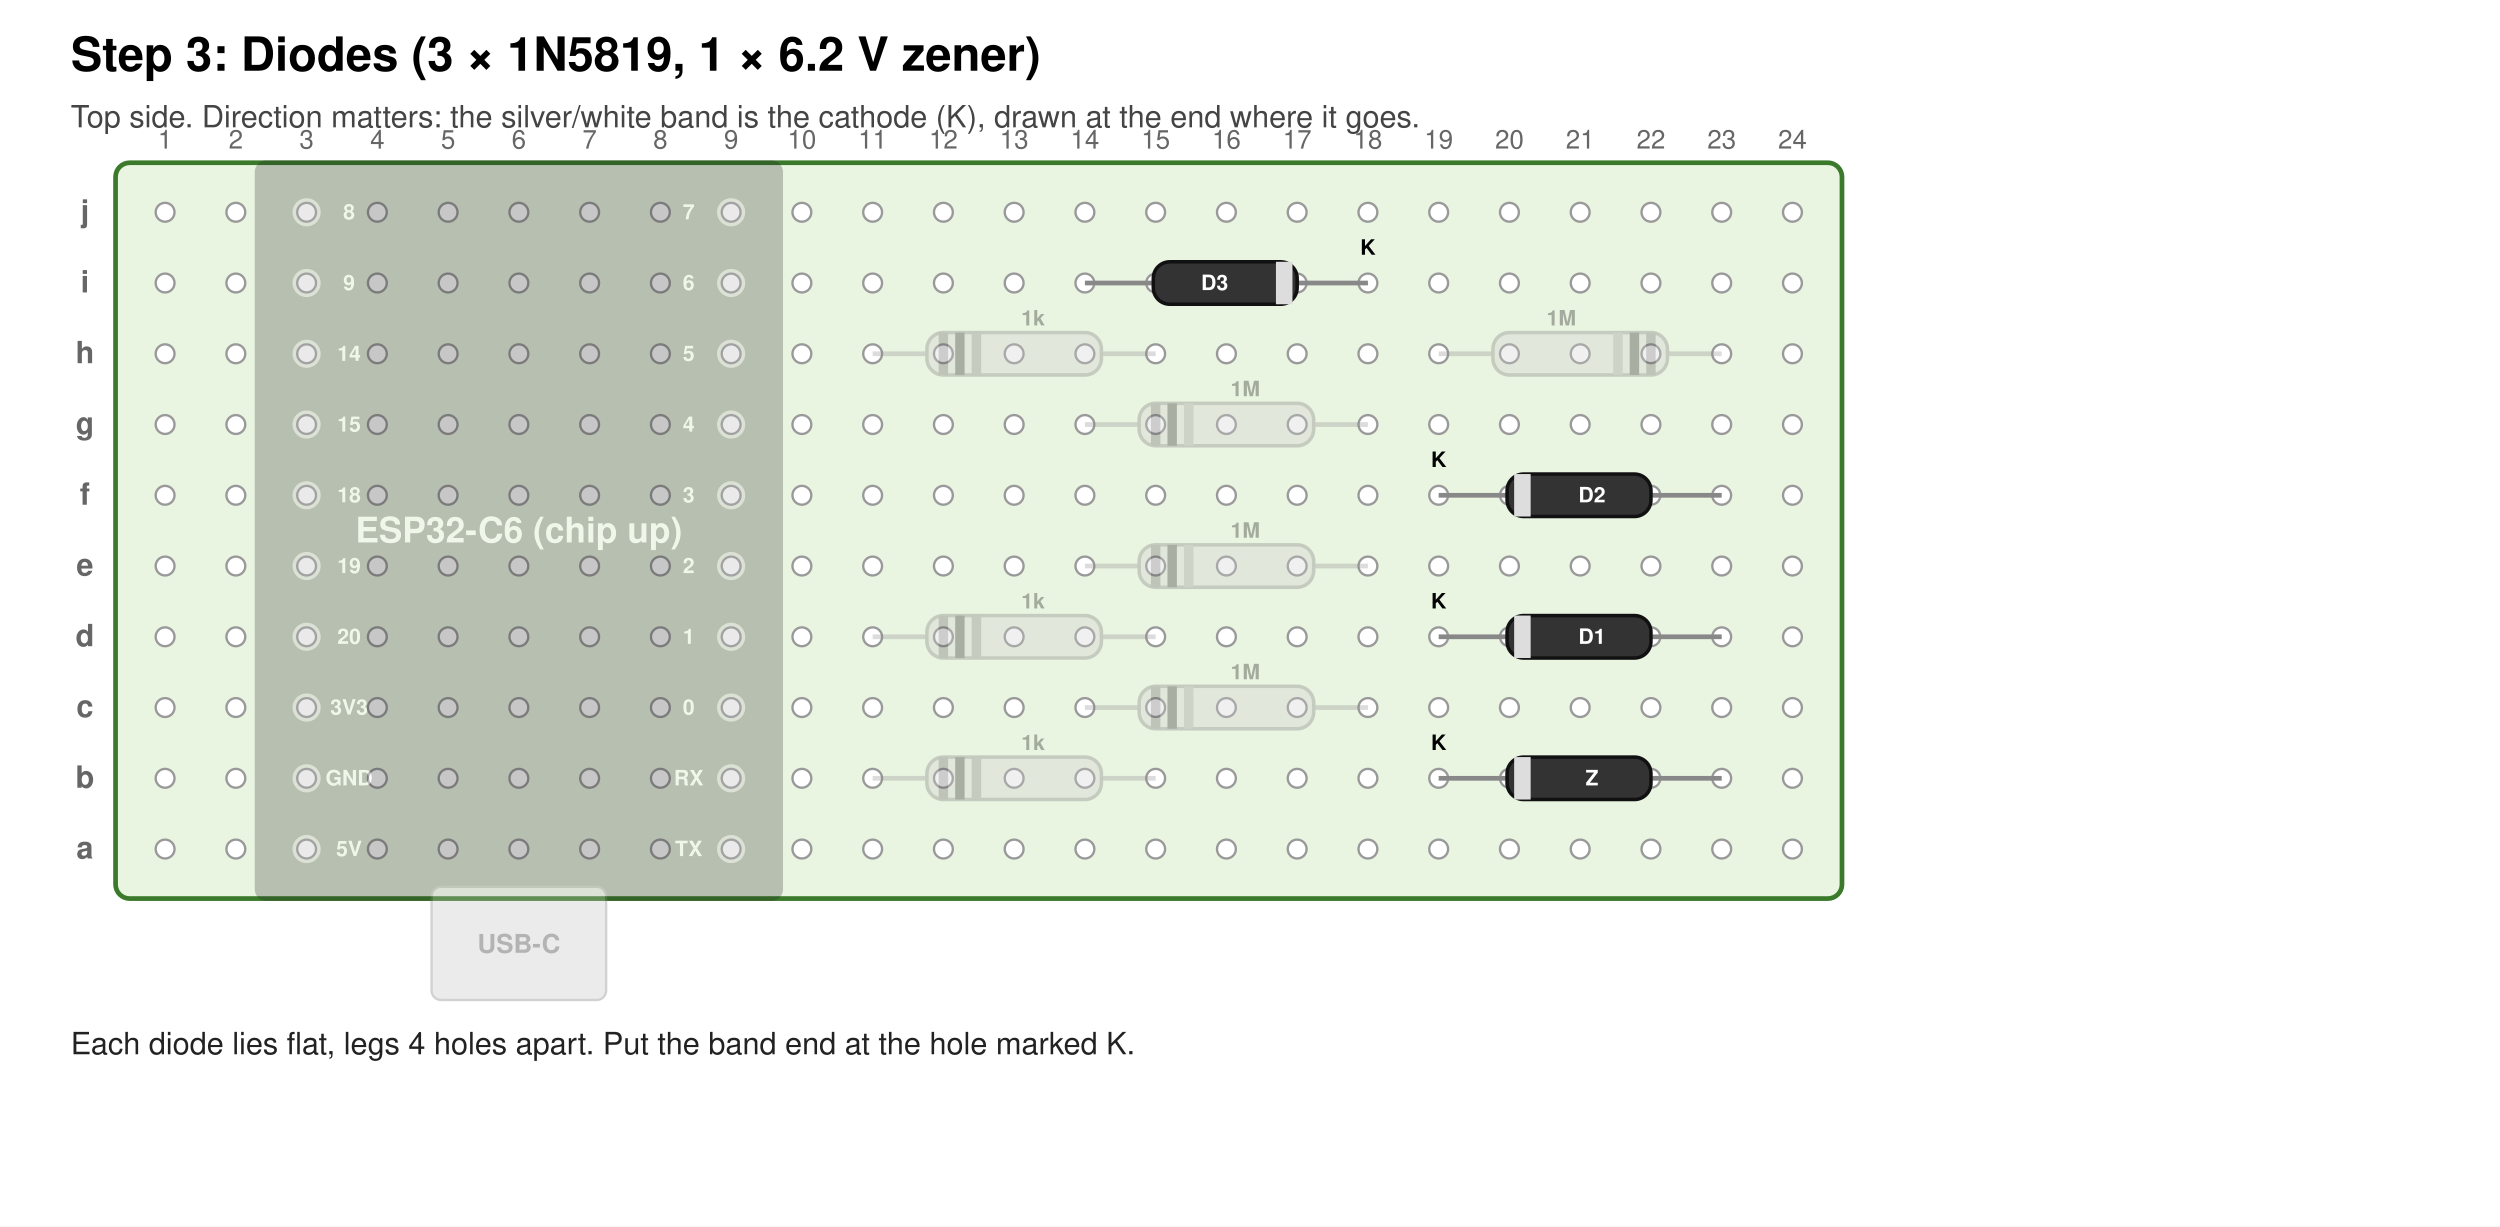
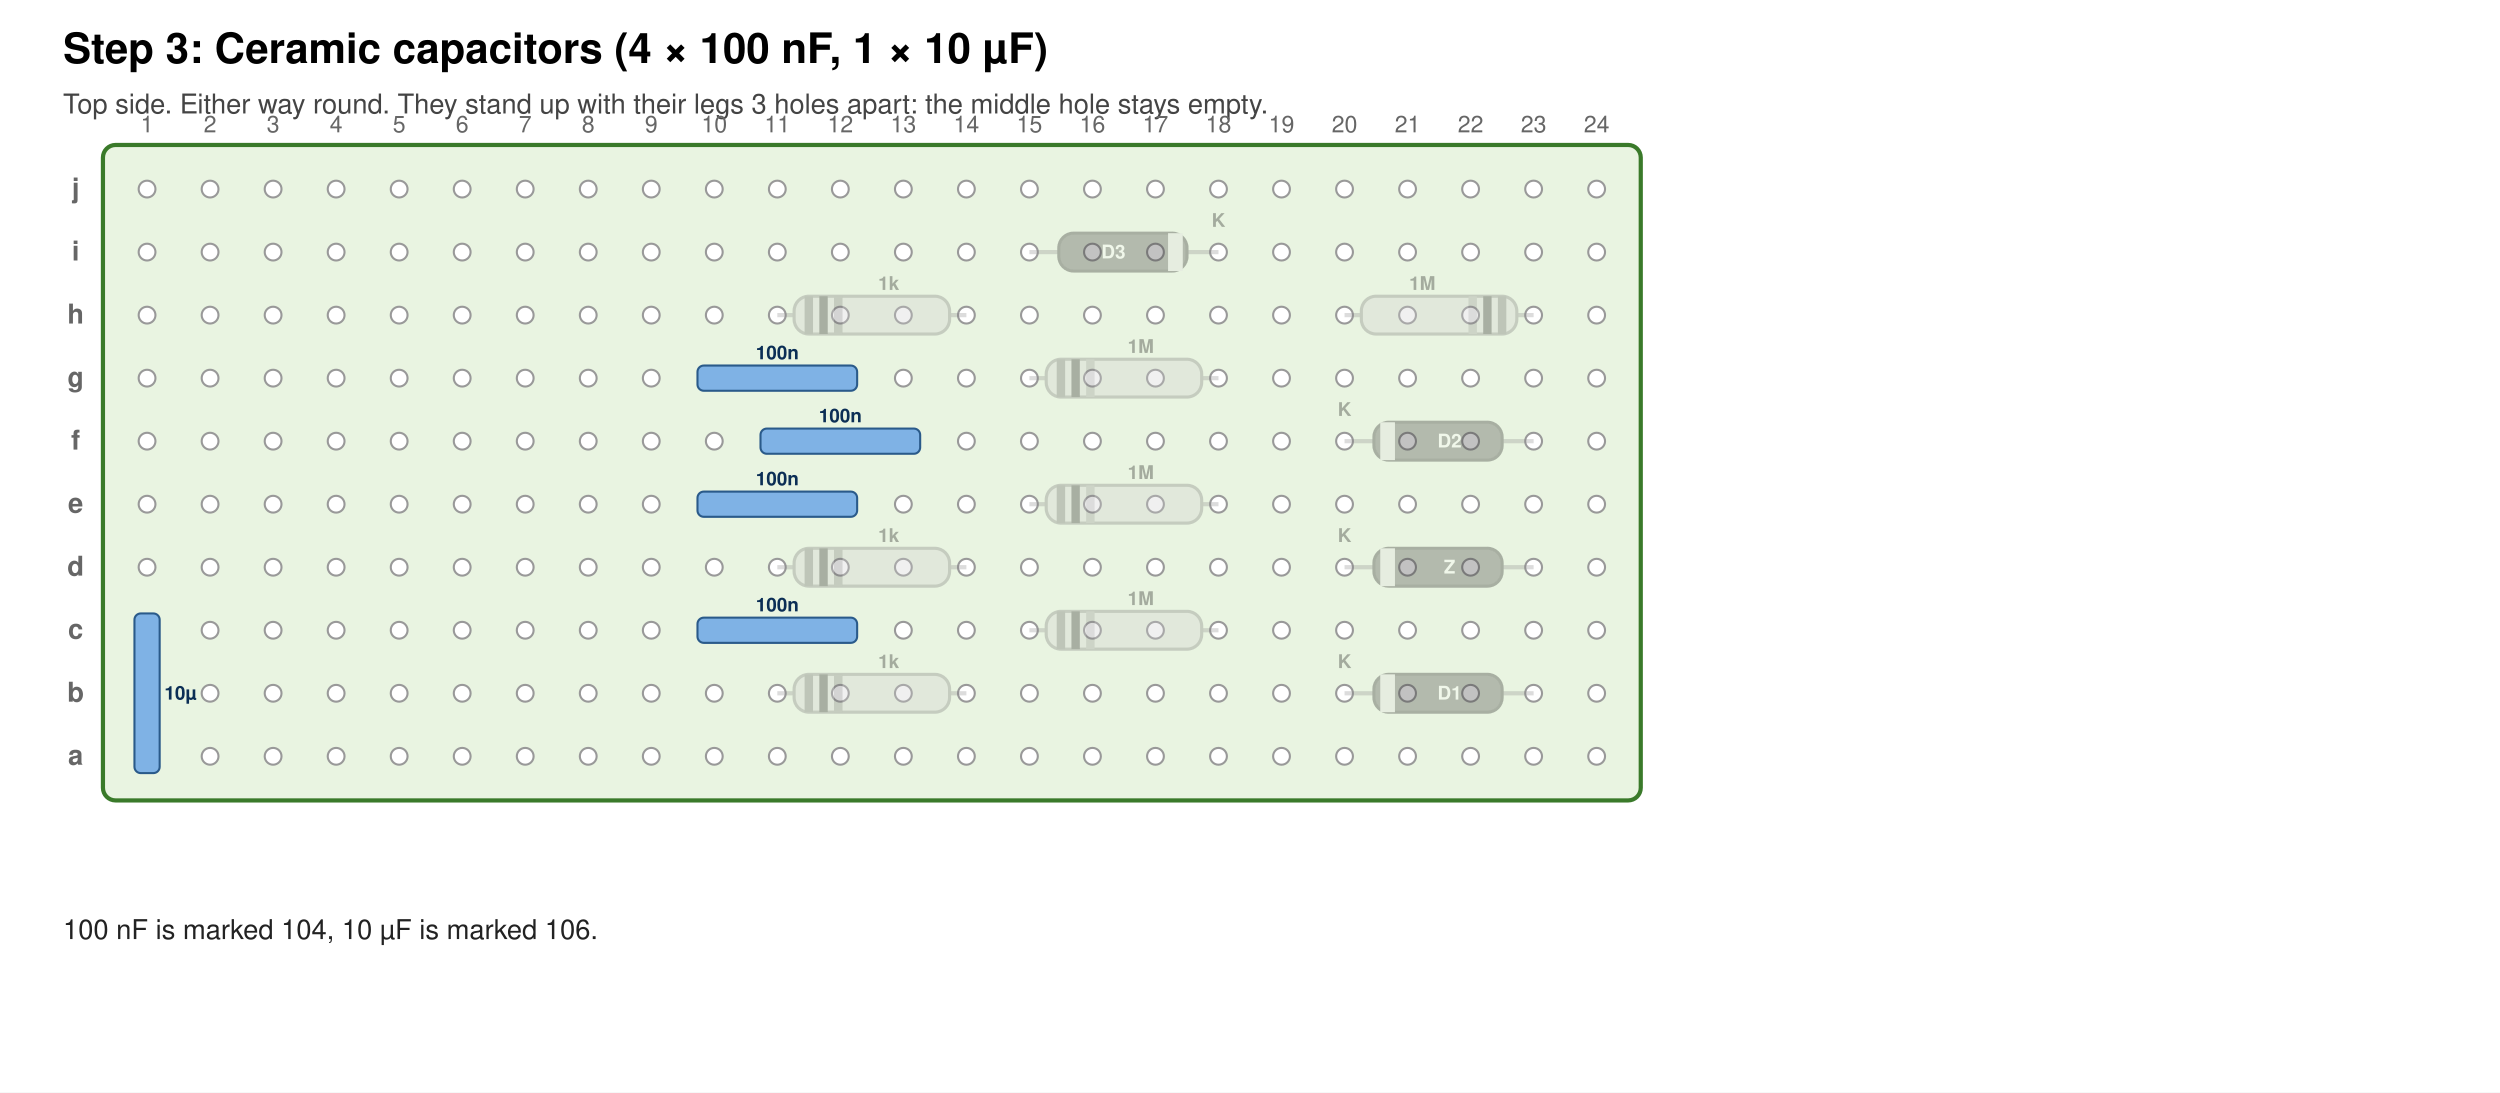
- <svg xmlns="http://www.w3.org/2000/svg" width="1060" height="520" font-family="Helvetica,Arial">
+ <svg xmlns="http://www.w3.org/2000/svg" width="1190" height="520" font-family="Helvetica,Arial">
  <defs>
    <filter id="mute">
      <feColorMatrix type="saturate" values="0" />
    </filter>
  </defs>
  <rect width="100%" height="100%" fill="#ffffff" />
-   <text x="30" y="30" font-size="20" font-weight="bold">Step 3: Diodes (3 × 1N5819, 1 × 6.2 V zener)</text>
-   <text x="30" y="54" font-size="13" fill="#444">Top side. Direction matters: the silver/white band is the cathode (K), drawn at the end where it goes.</text>
+   <text x="30" y="30" font-size="20" font-weight="bold">Step 3: Ceramic capacitors (4 × 100 nF, 1 × 10 µF)</text>
+   <text x="30" y="54" font-size="13" fill="#444">Top side. Either way round. They stand up with their legs 3 holes apart: the middle hole stays empty.</text>
  <rect x="49" y="69" width="732" height="312" rx="6" fill="#e9f4e1" stroke="#3a7a2a" stroke-width="2" />
  <text x="70" y="63" font-size="11" fill="#666" text-anchor="middle">1</text>
  <text x="100" y="63" font-size="11" fill="#666" text-anchor="middle">2</text>
  <text x="130" y="63" font-size="11" fill="#666" text-anchor="middle">3</text>
  <text x="160" y="63" font-size="11" fill="#666" text-anchor="middle">4</text>
  <text x="190" y="63" font-size="11" fill="#666" text-anchor="middle">5</text>
  <text x="220" y="63" font-size="11" fill="#666" text-anchor="middle">6</text>
  <text x="250" y="63" font-size="11" fill="#666" text-anchor="middle">7</text>
  <text x="280" y="63" font-size="11" fill="#666" text-anchor="middle">8</text>
  <text x="310" y="63" font-size="11" fill="#666" text-anchor="middle">9</text>
  <text x="340" y="63" font-size="11" fill="#666" text-anchor="middle">10</text>
  <text x="370" y="63" font-size="11" fill="#666" text-anchor="middle">11</text>
  <text x="400" y="63" font-size="11" fill="#666" text-anchor="middle">12</text>
  <text x="430" y="63" font-size="11" fill="#666" text-anchor="middle">13</text>
  <text x="460" y="63" font-size="11" fill="#666" text-anchor="middle">14</text>
  <text x="490" y="63" font-size="11" fill="#666" text-anchor="middle">15</text>
  <text x="520" y="63" font-size="11" fill="#666" text-anchor="middle">16</text>
  <text x="550" y="63" font-size="11" fill="#666" text-anchor="middle">17</text>
  <text x="580" y="63" font-size="11" fill="#666" text-anchor="middle">18</text>
  <text x="610" y="63" font-size="11" fill="#666" text-anchor="middle">19</text>
  <text x="640" y="63" font-size="11" fill="#666" text-anchor="middle">20</text>
  <text x="670" y="63" font-size="11" fill="#666" text-anchor="middle">21</text>
  <text x="700" y="63" font-size="11" fill="#666" text-anchor="middle">22</text>
  <text x="730" y="63" font-size="11" fill="#666" text-anchor="middle">23</text>
  <text x="760" y="63" font-size="11" fill="#666" text-anchor="middle">24</text>
  <text x="36" y="364" font-size="13" font-weight="bold" fill="#666" text-anchor="middle">a</text>
  <text x="36" y="334" font-size="13" font-weight="bold" fill="#666" text-anchor="middle">b</text>
  <text x="36" y="304" font-size="13" font-weight="bold" fill="#666" text-anchor="middle">c</text>
  <text x="36" y="274" font-size="13" font-weight="bold" fill="#666" text-anchor="middle">d</text>
  <text x="36" y="244" font-size="13" font-weight="bold" fill="#666" text-anchor="middle">e</text>
  <text x="36" y="214" font-size="13" font-weight="bold" fill="#666" text-anchor="middle">f</text>
  <text x="36" y="184" font-size="13" font-weight="bold" fill="#666" text-anchor="middle">g</text>
  <text x="36" y="154" font-size="13" font-weight="bold" fill="#666" text-anchor="middle">h</text>
  <text x="36" y="124" font-size="13" font-weight="bold" fill="#666" text-anchor="middle">i</text>
  <text x="36" y="94" font-size="13" font-weight="bold" fill="#666" text-anchor="middle">j</text>
  <circle cx="70" cy="360" r="4" fill="#fff" stroke="#999" />
  <circle cx="70" cy="330" r="4" fill="#fff" stroke="#999" />
  <circle cx="70" cy="300" r="4" fill="#fff" stroke="#999" />
  <circle cx="70" cy="270" r="4" fill="#fff" stroke="#999" />
  <circle cx="70" cy="240" r="4" fill="#fff" stroke="#999" />
  <circle cx="70" cy="210" r="4" fill="#fff" stroke="#999" />
  <circle cx="70" cy="180" r="4" fill="#fff" stroke="#999" />
  <circle cx="70" cy="150" r="4" fill="#fff" stroke="#999" />
  <circle cx="70" cy="120" r="4" fill="#fff" stroke="#999" />
  <circle cx="70" cy="90" r="4" fill="#fff" stroke="#999" />
  <circle cx="100" cy="360" r="4" fill="#fff" stroke="#999" />
  <circle cx="100" cy="330" r="4" fill="#fff" stroke="#999" />
  <circle cx="100" cy="300" r="4" fill="#fff" stroke="#999" />
  <circle cx="100" cy="270" r="4" fill="#fff" stroke="#999" />
  <circle cx="100" cy="240" r="4" fill="#fff" stroke="#999" />
  <circle cx="100" cy="210" r="4" fill="#fff" stroke="#999" />
  <circle cx="100" cy="180" r="4" fill="#fff" stroke="#999" />
  <circle cx="100" cy="150" r="4" fill="#fff" stroke="#999" />
  <circle cx="100" cy="120" r="4" fill="#fff" stroke="#999" />
  <circle cx="100" cy="90" r="4" fill="#fff" stroke="#999" />
  <circle cx="130" cy="360" r="4" fill="#fff" stroke="#999" />
  <circle cx="130" cy="330" r="4" fill="#fff" stroke="#999" />
  <circle cx="130" cy="300" r="4" fill="#fff" stroke="#999" />
  <circle cx="130" cy="270" r="4" fill="#fff" stroke="#999" />
  <circle cx="130" cy="240" r="4" fill="#fff" stroke="#999" />
  <circle cx="130" cy="210" r="4" fill="#fff" stroke="#999" />
  <circle cx="130" cy="180" r="4" fill="#fff" stroke="#999" />
  <circle cx="130" cy="150" r="4" fill="#fff" stroke="#999" />
  <circle cx="130" cy="120" r="4" fill="#fff" stroke="#999" />
  <circle cx="130" cy="90" r="4" fill="#fff" stroke="#999" />
  <circle cx="160" cy="360" r="4" fill="#fff" stroke="#999" />
  <circle cx="160" cy="330" r="4" fill="#fff" stroke="#999" />
  <circle cx="160" cy="300" r="4" fill="#fff" stroke="#999" />
  <circle cx="160" cy="270" r="4" fill="#fff" stroke="#999" />
  <circle cx="160" cy="240" r="4" fill="#fff" stroke="#999" />
  <circle cx="160" cy="210" r="4" fill="#fff" stroke="#999" />
  <circle cx="160" cy="180" r="4" fill="#fff" stroke="#999" />
  <circle cx="160" cy="150" r="4" fill="#fff" stroke="#999" />
  <circle cx="160" cy="120" r="4" fill="#fff" stroke="#999" />
  <circle cx="160" cy="90" r="4" fill="#fff" stroke="#999" />
  <circle cx="190" cy="360" r="4" fill="#fff" stroke="#999" />
  <circle cx="190" cy="330" r="4" fill="#fff" stroke="#999" />
  <circle cx="190" cy="300" r="4" fill="#fff" stroke="#999" />
  <circle cx="190" cy="270" r="4" fill="#fff" stroke="#999" />
  <circle cx="190" cy="240" r="4" fill="#fff" stroke="#999" />
  <circle cx="190" cy="210" r="4" fill="#fff" stroke="#999" />
  <circle cx="190" cy="180" r="4" fill="#fff" stroke="#999" />
  <circle cx="190" cy="150" r="4" fill="#fff" stroke="#999" />
  <circle cx="190" cy="120" r="4" fill="#fff" stroke="#999" />
  <circle cx="190" cy="90" r="4" fill="#fff" stroke="#999" />
  <circle cx="220" cy="360" r="4" fill="#fff" stroke="#999" />
  <circle cx="220" cy="330" r="4" fill="#fff" stroke="#999" />
  <circle cx="220" cy="300" r="4" fill="#fff" stroke="#999" />
  <circle cx="220" cy="270" r="4" fill="#fff" stroke="#999" />
  <circle cx="220" cy="240" r="4" fill="#fff" stroke="#999" />
  <circle cx="220" cy="210" r="4" fill="#fff" stroke="#999" />
  <circle cx="220" cy="180" r="4" fill="#fff" stroke="#999" />
  <circle cx="220" cy="150" r="4" fill="#fff" stroke="#999" />
  <circle cx="220" cy="120" r="4" fill="#fff" stroke="#999" />
  <circle cx="220" cy="90" r="4" fill="#fff" stroke="#999" />
  <circle cx="250" cy="360" r="4" fill="#fff" stroke="#999" />
  <circle cx="250" cy="330" r="4" fill="#fff" stroke="#999" />
  <circle cx="250" cy="300" r="4" fill="#fff" stroke="#999" />
  <circle cx="250" cy="270" r="4" fill="#fff" stroke="#999" />
  <circle cx="250" cy="240" r="4" fill="#fff" stroke="#999" />
  <circle cx="250" cy="210" r="4" fill="#fff" stroke="#999" />
  <circle cx="250" cy="180" r="4" fill="#fff" stroke="#999" />
  <circle cx="250" cy="150" r="4" fill="#fff" stroke="#999" />
  <circle cx="250" cy="120" r="4" fill="#fff" stroke="#999" />
  <circle cx="250" cy="90" r="4" fill="#fff" stroke="#999" />
  <circle cx="280" cy="360" r="4" fill="#fff" stroke="#999" />
  <circle cx="280" cy="330" r="4" fill="#fff" stroke="#999" />
  <circle cx="280" cy="300" r="4" fill="#fff" stroke="#999" />
  <circle cx="280" cy="270" r="4" fill="#fff" stroke="#999" />
  <circle cx="280" cy="240" r="4" fill="#fff" stroke="#999" />
  <circle cx="280" cy="210" r="4" fill="#fff" stroke="#999" />
  <circle cx="280" cy="180" r="4" fill="#fff" stroke="#999" />
  <circle cx="280" cy="150" r="4" fill="#fff" stroke="#999" />
  <circle cx="280" cy="120" r="4" fill="#fff" stroke="#999" />
  <circle cx="280" cy="90" r="4" fill="#fff" stroke="#999" />
  <circle cx="310" cy="360" r="4" fill="#fff" stroke="#999" />
  <circle cx="310" cy="330" r="4" fill="#fff" stroke="#999" />
  <circle cx="310" cy="300" r="4" fill="#fff" stroke="#999" />
  <circle cx="310" cy="270" r="4" fill="#fff" stroke="#999" />
  <circle cx="310" cy="240" r="4" fill="#fff" stroke="#999" />
  <circle cx="310" cy="210" r="4" fill="#fff" stroke="#999" />
  <circle cx="310" cy="180" r="4" fill="#fff" stroke="#999" />
  <circle cx="310" cy="150" r="4" fill="#fff" stroke="#999" />
  <circle cx="310" cy="120" r="4" fill="#fff" stroke="#999" />
  <circle cx="310" cy="90" r="4" fill="#fff" stroke="#999" />
  <circle cx="340" cy="360" r="4" fill="#fff" stroke="#999" />
  <circle cx="340" cy="330" r="4" fill="#fff" stroke="#999" />
  <circle cx="340" cy="300" r="4" fill="#fff" stroke="#999" />
  <circle cx="340" cy="270" r="4" fill="#fff" stroke="#999" />
  <circle cx="340" cy="240" r="4" fill="#fff" stroke="#999" />
  <circle cx="340" cy="210" r="4" fill="#fff" stroke="#999" />
  <circle cx="340" cy="180" r="4" fill="#fff" stroke="#999" />
  <circle cx="340" cy="150" r="4" fill="#fff" stroke="#999" />
  <circle cx="340" cy="120" r="4" fill="#fff" stroke="#999" />
  <circle cx="340" cy="90" r="4" fill="#fff" stroke="#999" />
  <circle cx="370" cy="360" r="4" fill="#fff" stroke="#999" />
  <circle cx="370" cy="330" r="4" fill="#fff" stroke="#999" />
  <circle cx="370" cy="300" r="4" fill="#fff" stroke="#999" />
  <circle cx="370" cy="270" r="4" fill="#fff" stroke="#999" />
  <circle cx="370" cy="240" r="4" fill="#fff" stroke="#999" />
  <circle cx="370" cy="210" r="4" fill="#fff" stroke="#999" />
  <circle cx="370" cy="180" r="4" fill="#fff" stroke="#999" />
  <circle cx="370" cy="150" r="4" fill="#fff" stroke="#999" />
  <circle cx="370" cy="120" r="4" fill="#fff" stroke="#999" />
  <circle cx="370" cy="90" r="4" fill="#fff" stroke="#999" />
  <circle cx="400" cy="360" r="4" fill="#fff" stroke="#999" />
  <circle cx="400" cy="330" r="4" fill="#fff" stroke="#999" />
  <circle cx="400" cy="300" r="4" fill="#fff" stroke="#999" />
  <circle cx="400" cy="270" r="4" fill="#fff" stroke="#999" />
  <circle cx="400" cy="240" r="4" fill="#fff" stroke="#999" />
  <circle cx="400" cy="210" r="4" fill="#fff" stroke="#999" />
  <circle cx="400" cy="180" r="4" fill="#fff" stroke="#999" />
  <circle cx="400" cy="150" r="4" fill="#fff" stroke="#999" />
  <circle cx="400" cy="120" r="4" fill="#fff" stroke="#999" />
  <circle cx="400" cy="90" r="4" fill="#fff" stroke="#999" />
  <circle cx="430" cy="360" r="4" fill="#fff" stroke="#999" />
  <circle cx="430" cy="330" r="4" fill="#fff" stroke="#999" />
  <circle cx="430" cy="300" r="4" fill="#fff" stroke="#999" />
  <circle cx="430" cy="270" r="4" fill="#fff" stroke="#999" />
  <circle cx="430" cy="240" r="4" fill="#fff" stroke="#999" />
  <circle cx="430" cy="210" r="4" fill="#fff" stroke="#999" />
  <circle cx="430" cy="180" r="4" fill="#fff" stroke="#999" />
  <circle cx="430" cy="150" r="4" fill="#fff" stroke="#999" />
  <circle cx="430" cy="120" r="4" fill="#fff" stroke="#999" />
  <circle cx="430" cy="90" r="4" fill="#fff" stroke="#999" />
  <circle cx="460" cy="360" r="4" fill="#fff" stroke="#999" />
  <circle cx="460" cy="330" r="4" fill="#fff" stroke="#999" />
  <circle cx="460" cy="300" r="4" fill="#fff" stroke="#999" />
  <circle cx="460" cy="270" r="4" fill="#fff" stroke="#999" />
  <circle cx="460" cy="240" r="4" fill="#fff" stroke="#999" />
  <circle cx="460" cy="210" r="4" fill="#fff" stroke="#999" />
  <circle cx="460" cy="180" r="4" fill="#fff" stroke="#999" />
  <circle cx="460" cy="150" r="4" fill="#fff" stroke="#999" />
  <circle cx="460" cy="120" r="4" fill="#fff" stroke="#999" />
  <circle cx="460" cy="90" r="4" fill="#fff" stroke="#999" />
  <circle cx="490" cy="360" r="4" fill="#fff" stroke="#999" />
  <circle cx="490" cy="330" r="4" fill="#fff" stroke="#999" />
  <circle cx="490" cy="300" r="4" fill="#fff" stroke="#999" />
  <circle cx="490" cy="270" r="4" fill="#fff" stroke="#999" />
  <circle cx="490" cy="240" r="4" fill="#fff" stroke="#999" />
  <circle cx="490" cy="210" r="4" fill="#fff" stroke="#999" />
  <circle cx="490" cy="180" r="4" fill="#fff" stroke="#999" />
  <circle cx="490" cy="150" r="4" fill="#fff" stroke="#999" />
  <circle cx="490" cy="120" r="4" fill="#fff" stroke="#999" />
  <circle cx="490" cy="90" r="4" fill="#fff" stroke="#999" />
  <circle cx="520" cy="360" r="4" fill="#fff" stroke="#999" />
  <circle cx="520" cy="330" r="4" fill="#fff" stroke="#999" />
  <circle cx="520" cy="300" r="4" fill="#fff" stroke="#999" />
  <circle cx="520" cy="270" r="4" fill="#fff" stroke="#999" />
  <circle cx="520" cy="240" r="4" fill="#fff" stroke="#999" />
  <circle cx="520" cy="210" r="4" fill="#fff" stroke="#999" />
  <circle cx="520" cy="180" r="4" fill="#fff" stroke="#999" />
  <circle cx="520" cy="150" r="4" fill="#fff" stroke="#999" />
  <circle cx="520" cy="120" r="4" fill="#fff" stroke="#999" />
  <circle cx="520" cy="90" r="4" fill="#fff" stroke="#999" />
  <circle cx="550" cy="360" r="4" fill="#fff" stroke="#999" />
  <circle cx="550" cy="330" r="4" fill="#fff" stroke="#999" />
  <circle cx="550" cy="300" r="4" fill="#fff" stroke="#999" />
  <circle cx="550" cy="270" r="4" fill="#fff" stroke="#999" />
  <circle cx="550" cy="240" r="4" fill="#fff" stroke="#999" />
  <circle cx="550" cy="210" r="4" fill="#fff" stroke="#999" />
  <circle cx="550" cy="180" r="4" fill="#fff" stroke="#999" />
  <circle cx="550" cy="150" r="4" fill="#fff" stroke="#999" />
  <circle cx="550" cy="120" r="4" fill="#fff" stroke="#999" />
  <circle cx="550" cy="90" r="4" fill="#fff" stroke="#999" />
  <circle cx="580" cy="360" r="4" fill="#fff" stroke="#999" />
  <circle cx="580" cy="330" r="4" fill="#fff" stroke="#999" />
  <circle cx="580" cy="300" r="4" fill="#fff" stroke="#999" />
  <circle cx="580" cy="270" r="4" fill="#fff" stroke="#999" />
  <circle cx="580" cy="240" r="4" fill="#fff" stroke="#999" />
  <circle cx="580" cy="210" r="4" fill="#fff" stroke="#999" />
  <circle cx="580" cy="180" r="4" fill="#fff" stroke="#999" />
  <circle cx="580" cy="150" r="4" fill="#fff" stroke="#999" />
  <circle cx="580" cy="120" r="4" fill="#fff" stroke="#999" />
  <circle cx="580" cy="90" r="4" fill="#fff" stroke="#999" />
  <circle cx="610" cy="360" r="4" fill="#fff" stroke="#999" />
  <circle cx="610" cy="330" r="4" fill="#fff" stroke="#999" />
  <circle cx="610" cy="300" r="4" fill="#fff" stroke="#999" />
  <circle cx="610" cy="270" r="4" fill="#fff" stroke="#999" />
  <circle cx="610" cy="240" r="4" fill="#fff" stroke="#999" />
  <circle cx="610" cy="210" r="4" fill="#fff" stroke="#999" />
  <circle cx="610" cy="180" r="4" fill="#fff" stroke="#999" />
  <circle cx="610" cy="150" r="4" fill="#fff" stroke="#999" />
  <circle cx="610" cy="120" r="4" fill="#fff" stroke="#999" />
  <circle cx="610" cy="90" r="4" fill="#fff" stroke="#999" />
  <circle cx="640" cy="360" r="4" fill="#fff" stroke="#999" />
  <circle cx="640" cy="330" r="4" fill="#fff" stroke="#999" />
  <circle cx="640" cy="300" r="4" fill="#fff" stroke="#999" />
  <circle cx="640" cy="270" r="4" fill="#fff" stroke="#999" />
  <circle cx="640" cy="240" r="4" fill="#fff" stroke="#999" />
  <circle cx="640" cy="210" r="4" fill="#fff" stroke="#999" />
  <circle cx="640" cy="180" r="4" fill="#fff" stroke="#999" />
  <circle cx="640" cy="150" r="4" fill="#fff" stroke="#999" />
  <circle cx="640" cy="120" r="4" fill="#fff" stroke="#999" />
  <circle cx="640" cy="90" r="4" fill="#fff" stroke="#999" />
  <circle cx="670" cy="360" r="4" fill="#fff" stroke="#999" />
  <circle cx="670" cy="330" r="4" fill="#fff" stroke="#999" />
  <circle cx="670" cy="300" r="4" fill="#fff" stroke="#999" />
  <circle cx="670" cy="270" r="4" fill="#fff" stroke="#999" />
  <circle cx="670" cy="240" r="4" fill="#fff" stroke="#999" />
  <circle cx="670" cy="210" r="4" fill="#fff" stroke="#999" />
  <circle cx="670" cy="180" r="4" fill="#fff" stroke="#999" />
  <circle cx="670" cy="150" r="4" fill="#fff" stroke="#999" />
  <circle cx="670" cy="120" r="4" fill="#fff" stroke="#999" />
  <circle cx="670" cy="90" r="4" fill="#fff" stroke="#999" />
  <circle cx="700" cy="360" r="4" fill="#fff" stroke="#999" />
  <circle cx="700" cy="330" r="4" fill="#fff" stroke="#999" />
  <circle cx="700" cy="300" r="4" fill="#fff" stroke="#999" />
  <circle cx="700" cy="270" r="4" fill="#fff" stroke="#999" />
  <circle cx="700" cy="240" r="4" fill="#fff" stroke="#999" />
  <circle cx="700" cy="210" r="4" fill="#fff" stroke="#999" />
  <circle cx="700" cy="180" r="4" fill="#fff" stroke="#999" />
  <circle cx="700" cy="150" r="4" fill="#fff" stroke="#999" />
  <circle cx="700" cy="120" r="4" fill="#fff" stroke="#999" />
  <circle cx="700" cy="90" r="4" fill="#fff" stroke="#999" />
  <circle cx="730" cy="360" r="4" fill="#fff" stroke="#999" />
  <circle cx="730" cy="330" r="4" fill="#fff" stroke="#999" />
  <circle cx="730" cy="300" r="4" fill="#fff" stroke="#999" />
  <circle cx="730" cy="270" r="4" fill="#fff" stroke="#999" />
  <circle cx="730" cy="240" r="4" fill="#fff" stroke="#999" />
  <circle cx="730" cy="210" r="4" fill="#fff" stroke="#999" />
  <circle cx="730" cy="180" r="4" fill="#fff" stroke="#999" />
  <circle cx="730" cy="150" r="4" fill="#fff" stroke="#999" />
  <circle cx="730" cy="120" r="4" fill="#fff" stroke="#999" />
  <circle cx="730" cy="90" r="4" fill="#fff" stroke="#999" />
  <circle cx="760" cy="360" r="4" fill="#fff" stroke="#999" />
  <circle cx="760" cy="330" r="4" fill="#fff" stroke="#999" />
  <circle cx="760" cy="300" r="4" fill="#fff" stroke="#999" />
  <circle cx="760" cy="270" r="4" fill="#fff" stroke="#999" />
  <circle cx="760" cy="240" r="4" fill="#fff" stroke="#999" />
  <circle cx="760" cy="210" r="4" fill="#fff" stroke="#999" />
  <circle cx="760" cy="180" r="4" fill="#fff" stroke="#999" />
  <circle cx="760" cy="150" r="4" fill="#fff" stroke="#999" />
  <circle cx="760" cy="120" r="4" fill="#fff" stroke="#999" />
  <circle cx="760" cy="90" r="4" fill="#fff" stroke="#999" />
  <g filter="url(#mute)" opacity="0.3">
-     <rect x="108" y="68" width="224" height="314" rx="5" fill="#1b1b1b" opacity="0.85" />
-     <rect x="183" y="376" width="74" height="48" rx="4" fill="#bbb" stroke="#666" />
-     <text x="220" y="404" font-size="11" text-anchor="middle" font-weight="bold">USB-C</text>
-     <circle cx="130" cy="360" r="6" fill="#e0b040" />
-     <text x="148" y="363" font-size="9" fill="#fff" text-anchor="middle" font-weight="bold">5V</text>
-     <circle cx="130" cy="330" r="6" fill="#e0b040" />
-     <text x="148" y="333" font-size="9" fill="#fff" text-anchor="middle" font-weight="bold">GND</text>
-     <circle cx="130" cy="300" r="6" fill="#e0b040" />
-     <text x="148" y="303" font-size="9" fill="#fff" text-anchor="middle" font-weight="bold">3V3</text>
-     <circle cx="130" cy="270" r="6" fill="#e0b040" />
-     <text x="148" y="273" font-size="9" fill="#fff" text-anchor="middle" font-weight="bold">20</text>
-     <circle cx="130" cy="240" r="6" fill="#e0b040" />
-     <text x="148" y="243" font-size="9" fill="#fff" text-anchor="middle" font-weight="bold">19</text>
-     <circle cx="130" cy="210" r="6" fill="#e0b040" />
-     <text x="148" y="213" font-size="9" fill="#fff" text-anchor="middle" font-weight="bold">18</text>
-     <circle cx="130" cy="180" r="6" fill="#e0b040" />
-     <text x="148" y="183" font-size="9" fill="#fff" text-anchor="middle" font-weight="bold">15</text>
-     <circle cx="130" cy="150" r="6" fill="#e0b040" />
-     <text x="148" y="153" font-size="9" fill="#fff" text-anchor="middle" font-weight="bold">14</text>
-     <circle cx="130" cy="120" r="6" fill="#e0b040" />
-     <text x="148" y="123" font-size="9" fill="#fff" text-anchor="middle" font-weight="bold">9</text>
-     <circle cx="130" cy="90" r="6" fill="#e0b040" />
-     <text x="148" y="93" font-size="9" fill="#fff" text-anchor="middle" font-weight="bold">8</text>
-     <circle cx="310" cy="360" r="6" fill="#e0b040" />
-     <text x="292" y="363" font-size="9" fill="#fff" text-anchor="middle" font-weight="bold">TX</text>
-     <circle cx="310" cy="330" r="6" fill="#e0b040" />
-     <text x="292" y="333" font-size="9" fill="#fff" text-anchor="middle" font-weight="bold">RX</text>
-     <circle cx="310" cy="300" r="6" fill="#e0b040" />
-     <text x="292" y="303" font-size="9" fill="#fff" text-anchor="middle" font-weight="bold">0</text>
-     <circle cx="310" cy="270" r="6" fill="#e0b040" />
-     <text x="292" y="273" font-size="9" fill="#fff" text-anchor="middle" font-weight="bold">1</text>
-     <circle cx="310" cy="240" r="6" fill="#e0b040" />
-     <text x="292" y="243" font-size="9" fill="#fff" text-anchor="middle" font-weight="bold">2</text>
-     <circle cx="310" cy="210" r="6" fill="#e0b040" />
-     <text x="292" y="213" font-size="9" fill="#fff" text-anchor="middle" font-weight="bold">3</text>
-     <circle cx="310" cy="180" r="6" fill="#e0b040" />
-     <text x="292" y="183" font-size="9" fill="#fff" text-anchor="middle" font-weight="bold">4</text>
-     <circle cx="310" cy="150" r="6" fill="#e0b040" />
-     <text x="292" y="153" font-size="9" fill="#fff" text-anchor="middle" font-weight="bold">5</text>
-     <circle cx="310" cy="120" r="6" fill="#e0b040" />
-     <text x="292" y="123" font-size="9" fill="#fff" text-anchor="middle" font-weight="bold">6</text>
-     <circle cx="310" cy="90" r="6" fill="#e0b040" />
-     <text x="292" y="93" font-size="9" fill="#fff" text-anchor="middle" font-weight="bold">7</text>
-     <text x="220" y="230" font-size="15" fill="#fff" text-anchor="middle" font-weight="bold">ESP32-C6 (chip up)</text>
-     <line x1="730" y1="150" x2="610" y2="150" stroke="#888" stroke-width="2" />
-     <rect x="633" y="141" width="74" height="18" rx="7" fill="#e8c88a" stroke="#8a6a2a" stroke-width="1.5" />
-     <rect x="698" y="141" width="4" height="18" fill="#8b4513" />
-     <rect x="691" y="141" width="4" height="18" fill="#111" />
-     <rect x="684" y="141" width="4" height="18" fill="#2ca02c" />
-     <text x="662" y="138" font-size="9" text-anchor="middle" font-weight="bold">1M</text>
-     <line x1="460" y1="180" x2="580" y2="180" stroke="#888" stroke-width="2" />
-     <rect x="483" y="171" width="74" height="18" rx="7" fill="#e8c88a" stroke="#8a6a2a" stroke-width="1.5" />
-     <rect x="488" y="171" width="4" height="18" fill="#8b4513" />
-     <rect x="495" y="171" width="4" height="18" fill="#111" />
-     <rect x="502" y="171" width="4" height="18" fill="#2ca02c" />
-     <text x="528" y="168" font-size="9" text-anchor="middle" font-weight="bold">1M</text>
-     <line x1="460" y1="240" x2="580" y2="240" stroke="#888" stroke-width="2" />
-     <rect x="483" y="231" width="74" height="18" rx="7" fill="#e8c88a" stroke="#8a6a2a" stroke-width="1.5" />
-     <rect x="488" y="231" width="4" height="18" fill="#8b4513" />
-     <rect x="495" y="231" width="4" height="18" fill="#111" />
-     <rect x="502" y="231" width="4" height="18" fill="#2ca02c" />
-     <text x="528" y="228" font-size="9" text-anchor="middle" font-weight="bold">1M</text>
-     <line x1="460" y1="300" x2="580" y2="300" stroke="#888" stroke-width="2" />
-     <rect x="483" y="291" width="74" height="18" rx="7" fill="#e8c88a" stroke="#8a6a2a" stroke-width="1.5" />
-     <rect x="488" y="291" width="4" height="18" fill="#8b4513" />
-     <rect x="495" y="291" width="4" height="18" fill="#111" />
-     <rect x="502" y="291" width="4" height="18" fill="#2ca02c" />
-     <text x="528" y="288" font-size="9" text-anchor="middle" font-weight="bold">1M</text>
-     <line x1="370" y1="330" x2="490" y2="330" stroke="#888" stroke-width="2" />
-     <rect x="393" y="321" width="74" height="18" rx="7" fill="#e8c88a" stroke="#8a6a2a" stroke-width="1.5" />
-     <rect x="398" y="321" width="4" height="18" fill="#8b4513" />
-     <rect x="405" y="321" width="4" height="18" fill="#111" />
-     <rect x="412" y="321" width="4" height="18" fill="#d62728" />
-     <text x="438" y="318" font-size="9" text-anchor="middle" font-weight="bold">1k</text>
-     <line x1="370" y1="270" x2="490" y2="270" stroke="#888" stroke-width="2" />
-     <rect x="393" y="261" width="74" height="18" rx="7" fill="#e8c88a" stroke="#8a6a2a" stroke-width="1.5" />
-     <rect x="398" y="261" width="4" height="18" fill="#8b4513" />
-     <rect x="405" y="261" width="4" height="18" fill="#111" />
-     <rect x="412" y="261" width="4" height="18" fill="#d62728" />
-     <text x="438" y="258" font-size="9" text-anchor="middle" font-weight="bold">1k</text>
-     <line x1="370" y1="150" x2="490" y2="150" stroke="#888" stroke-width="2" />
-     <rect x="393" y="141" width="74" height="18" rx="7" fill="#e8c88a" stroke="#8a6a2a" stroke-width="1.5" />
-     <rect x="398" y="141" width="4" height="18" fill="#8b4513" />
-     <rect x="405" y="141" width="4" height="18" fill="#111" />
-     <rect x="412" y="141" width="4" height="18" fill="#d62728" />
-     <text x="438" y="138" font-size="9" text-anchor="middle" font-weight="bold">1k</text>
+     <line x1="730" y1="150" x2="640" y2="150" stroke="#888" stroke-width="2" />
+     <rect x="648" y="141" width="74" height="18" rx="7" fill="#e8c88a" stroke="#8a6a2a" stroke-width="1.5" />
+     <rect x="713" y="141" width="4" height="18" fill="#8b4513" />
+     <rect x="706" y="141" width="4" height="18" fill="#111" />
+     <rect x="699" y="141" width="4" height="18" fill="#2ca02c" />
+     <text x="677" y="138" font-size="9" text-anchor="middle" font-weight="bold">1M</text>
+     <line x1="490" y1="180" x2="580" y2="180" stroke="#888" stroke-width="2" />
+     <rect x="498" y="171" width="74" height="18" rx="7" fill="#e8c88a" stroke="#8a6a2a" stroke-width="1.5" />
+     <rect x="503" y="171" width="4" height="18" fill="#8b4513" />
+     <rect x="510" y="171" width="4" height="18" fill="#111" />
+     <rect x="517" y="171" width="4" height="18" fill="#2ca02c" />
+     <text x="543" y="168" font-size="9" text-anchor="middle" font-weight="bold">1M</text>
+     <line x1="490" y1="240" x2="580" y2="240" stroke="#888" stroke-width="2" />
+     <rect x="498" y="231" width="74" height="18" rx="7" fill="#e8c88a" stroke="#8a6a2a" stroke-width="1.5" />
+     <rect x="503" y="231" width="4" height="18" fill="#8b4513" />
+     <rect x="510" y="231" width="4" height="18" fill="#111" />
+     <rect x="517" y="231" width="4" height="18" fill="#2ca02c" />
+     <text x="543" y="228" font-size="9" text-anchor="middle" font-weight="bold">1M</text>
+     <line x1="490" y1="300" x2="580" y2="300" stroke="#888" stroke-width="2" />
+     <rect x="498" y="291" width="74" height="18" rx="7" fill="#e8c88a" stroke="#8a6a2a" stroke-width="1.5" />
+     <rect x="503" y="291" width="4" height="18" fill="#8b4513" />
+     <rect x="510" y="291" width="4" height="18" fill="#111" />
+     <rect x="517" y="291" width="4" height="18" fill="#2ca02c" />
+     <text x="543" y="288" font-size="9" text-anchor="middle" font-weight="bold">1M</text>
+     <line x1="370" y1="330" x2="460" y2="330" stroke="#888" stroke-width="2" />
+     <rect x="378" y="321" width="74" height="18" rx="7" fill="#e8c88a" stroke="#8a6a2a" stroke-width="1.5" />
+     <rect x="383" y="321" width="4" height="18" fill="#8b4513" />
+     <rect x="390" y="321" width="4" height="18" fill="#111" />
+     <rect x="397" y="321" width="4" height="18" fill="#d62728" />
+     <text x="423" y="318" font-size="9" text-anchor="middle" font-weight="bold">1k</text>
+     <line x1="370" y1="270" x2="460" y2="270" stroke="#888" stroke-width="2" />
+     <rect x="378" y="261" width="74" height="18" rx="7" fill="#e8c88a" stroke="#8a6a2a" stroke-width="1.5" />
+     <rect x="383" y="261" width="4" height="18" fill="#8b4513" />
+     <rect x="390" y="261" width="4" height="18" fill="#111" />
+     <rect x="397" y="261" width="4" height="18" fill="#d62728" />
+     <text x="423" y="258" font-size="9" text-anchor="middle" font-weight="bold">1k</text>
+     <line x1="370" y1="150" x2="460" y2="150" stroke="#888" stroke-width="2" />
+     <rect x="378" y="141" width="74" height="18" rx="7" fill="#e8c88a" stroke="#8a6a2a" stroke-width="1.5" />
+     <rect x="383" y="141" width="4" height="18" fill="#8b4513" />
+     <rect x="390" y="141" width="4" height="18" fill="#111" />
+     <rect x="397" y="141" width="4" height="18" fill="#d62728" />
+     <text x="423" y="138" font-size="9" text-anchor="middle" font-weight="bold">1k</text>
+     <line x1="490" y1="120" x2="580" y2="120" stroke="#888" stroke-width="2" />
+     <rect x="504" y="111" width="61" height="18" rx="7" fill="#333" stroke="#111" stroke-width="1.5" />
+     <rect x="556" y="111" width="7" height="18" fill="#ddd" />
+     <text x="530" y="123" font-size="9" fill="#fff" text-anchor="middle" font-weight="bold">D3</text>
+     <text x="580" y="108" font-size="9" fill="#000" text-anchor="middle" font-weight="bold">K</text>
+     <line x1="730" y1="330" x2="640" y2="330" stroke="#888" stroke-width="2" />
+     <rect x="654" y="321" width="61" height="18" rx="7" fill="#333" stroke="#111" stroke-width="1.5" />
+     <rect x="657" y="321" width="7" height="18" fill="#ddd" />
+     <text x="690" y="333" font-size="9" fill="#fff" text-anchor="middle" font-weight="bold">D1</text>
+     <text x="640" y="318" font-size="9" fill="#000" text-anchor="middle" font-weight="bold">K</text>
+     <line x1="730" y1="210" x2="640" y2="210" stroke="#888" stroke-width="2" />
+     <rect x="654" y="201" width="61" height="18" rx="7" fill="#333" stroke="#111" stroke-width="1.5" />
+     <rect x="657" y="201" width="7" height="18" fill="#ddd" />
+     <text x="690" y="213" font-size="9" fill="#fff" text-anchor="middle" font-weight="bold">D2</text>
+     <text x="640" y="198" font-size="9" fill="#000" text-anchor="middle" font-weight="bold">K</text>
+     <line x1="730" y1="270" x2="640" y2="270" stroke="#888" stroke-width="2" />
+     <rect x="654" y="261" width="61" height="18" rx="7" fill="#333" stroke="#111" stroke-width="1.5" />
+     <rect x="657" y="261" width="7" height="18" fill="#ddd" />
+     <text x="690" y="273" font-size="9" fill="#fff" text-anchor="middle" font-weight="bold">Z</text>
+     <text x="640" y="258" font-size="9" fill="#000" text-anchor="middle" font-weight="bold">K</text>
  </g>
-   <line x1="460" y1="120" x2="580" y2="120" stroke="#888" stroke-width="2" />
-   <rect x="489" y="111" width="61" height="18" rx="7" fill="#333" stroke="#111" stroke-width="1.5" />
-   <rect x="541" y="111" width="7" height="18" fill="#ddd" />
-   <text x="515" y="123" font-size="9" fill="#fff" text-anchor="middle" font-weight="bold">D3</text>
-   <text x="580" y="108" font-size="9" fill="#000" text-anchor="middle" font-weight="bold">K</text>
-   <line x1="730" y1="270" x2="610" y2="270" stroke="#888" stroke-width="2" />
-   <rect x="639" y="261" width="61" height="18" rx="7" fill="#333" stroke="#111" stroke-width="1.5" />
-   <rect x="642" y="261" width="7" height="18" fill="#ddd" />
-   <text x="675" y="273" font-size="9" fill="#fff" text-anchor="middle" font-weight="bold">D1</text>
-   <text x="610" y="258" font-size="9" fill="#000" text-anchor="middle" font-weight="bold">K</text>
-   <line x1="730" y1="210" x2="610" y2="210" stroke="#888" stroke-width="2" />
-   <rect x="639" y="201" width="61" height="18" rx="7" fill="#333" stroke="#111" stroke-width="1.5" />
-   <rect x="642" y="201" width="7" height="18" fill="#ddd" />
-   <text x="675" y="213" font-size="9" fill="#fff" text-anchor="middle" font-weight="bold">D2</text>
-   <text x="610" y="198" font-size="9" fill="#000" text-anchor="middle" font-weight="bold">K</text>
-   <line x1="730" y1="330" x2="610" y2="330" stroke="#888" stroke-width="2" />
-   <rect x="639" y="321" width="61" height="18" rx="7" fill="#333" stroke="#111" stroke-width="1.5" />
-   <rect x="642" y="321" width="7" height="18" fill="#ddd" />
-   <text x="675" y="333" font-size="9" fill="#fff" text-anchor="middle" font-weight="bold">Z</text>
-   <text x="610" y="318" font-size="9" fill="#000" text-anchor="middle" font-weight="bold">K</text>
-   <text x="30" y="447" font-size="13" fill="#222">Each diode lies flat, legs 4 holes apart. Put the band end at the hole marked K.</text>
+   <rect x="64" y="292" width="12" height="76" rx="3" fill="#7fb2e5" stroke="#2a5a8a" />
+   <text x="86" y="333" font-size="9" text-anchor="middle" fill="#0b2e55" font-weight="bold">10µ</text>
+   <rect x="362" y="204" width="76" height="12" rx="3" fill="#7fb2e5" stroke="#2a5a8a" />
+   <text x="400" y="201" font-size="9" text-anchor="middle" fill="#0b2e55" font-weight="bold">100n</text>
+   <rect x="332" y="294" width="76" height="12" rx="3" fill="#7fb2e5" stroke="#2a5a8a" />
+   <text x="370" y="291" font-size="9" text-anchor="middle" fill="#0b2e55" font-weight="bold">100n</text>
+   <rect x="332" y="234" width="76" height="12" rx="3" fill="#7fb2e5" stroke="#2a5a8a" />
+   <text x="370" y="231" font-size="9" text-anchor="middle" fill="#0b2e55" font-weight="bold">100n</text>
+   <rect x="332" y="174" width="76" height="12" rx="3" fill="#7fb2e5" stroke="#2a5a8a" />
+   <text x="370" y="171" font-size="9" text-anchor="middle" fill="#0b2e55" font-weight="bold">100n</text>
+   <text x="30" y="447" font-size="13" fill="#222">100 nF is marked 104, 10 µF is marked 106.</text>
</svg>
